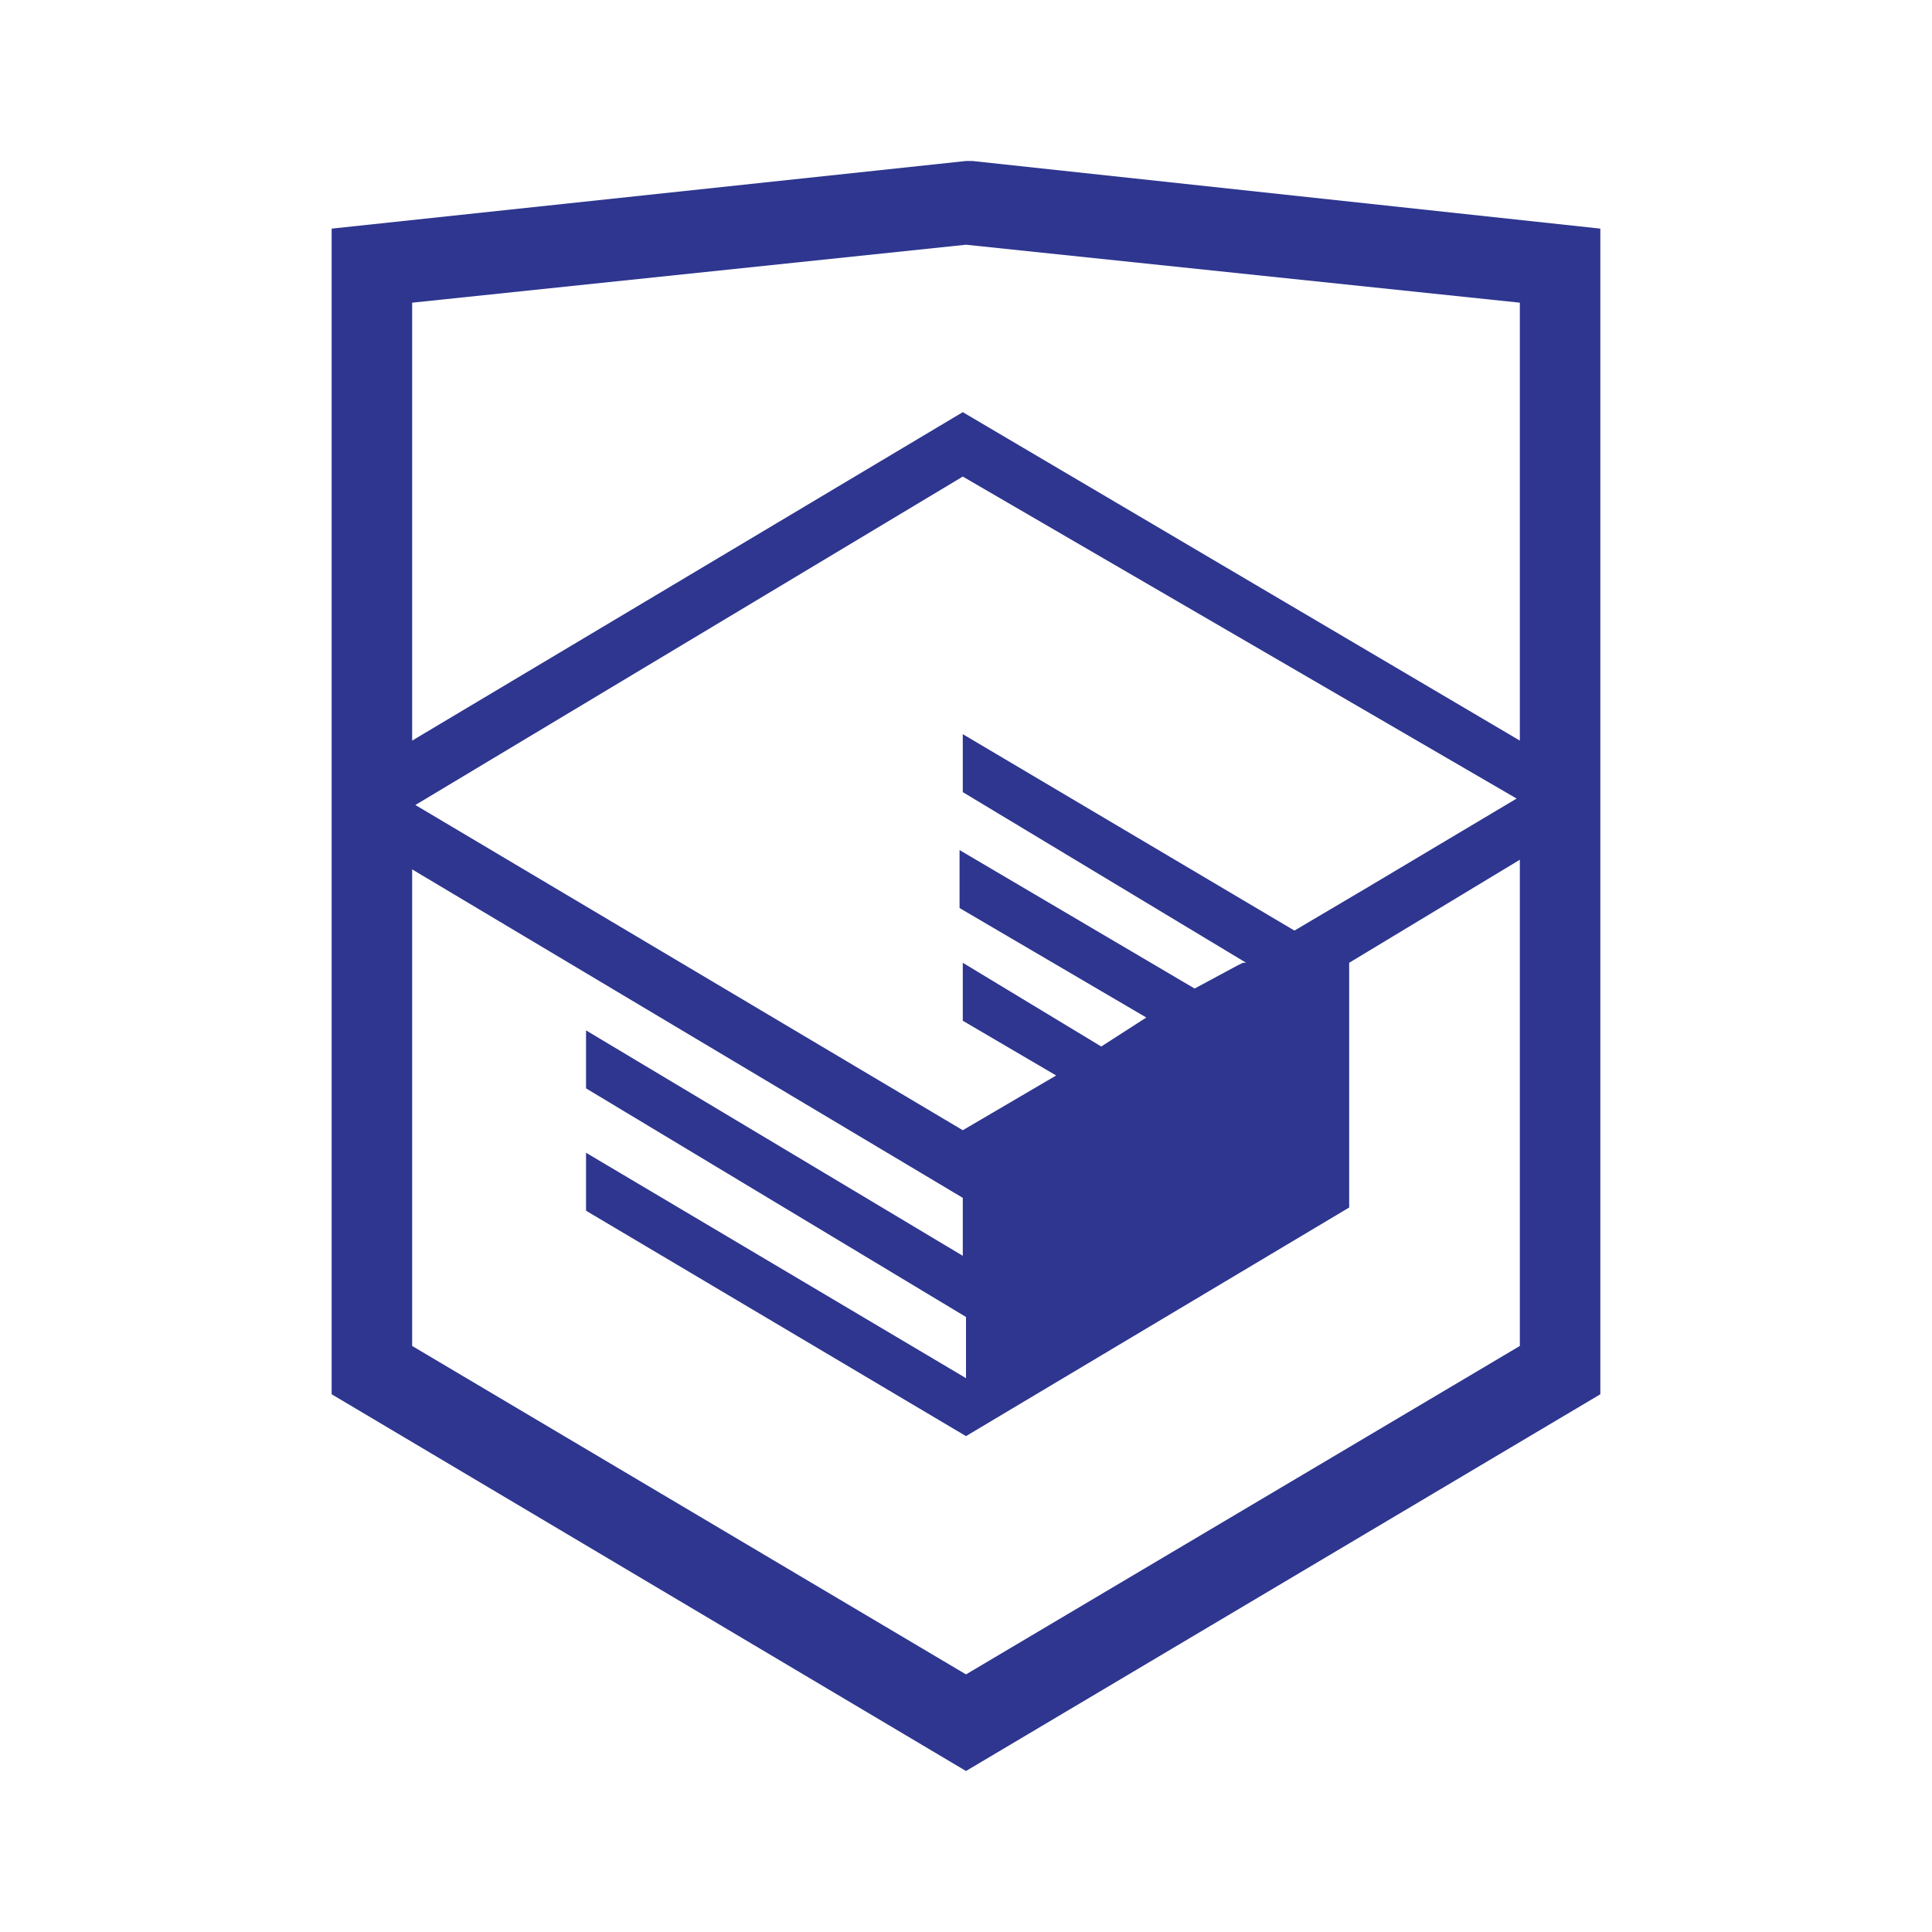
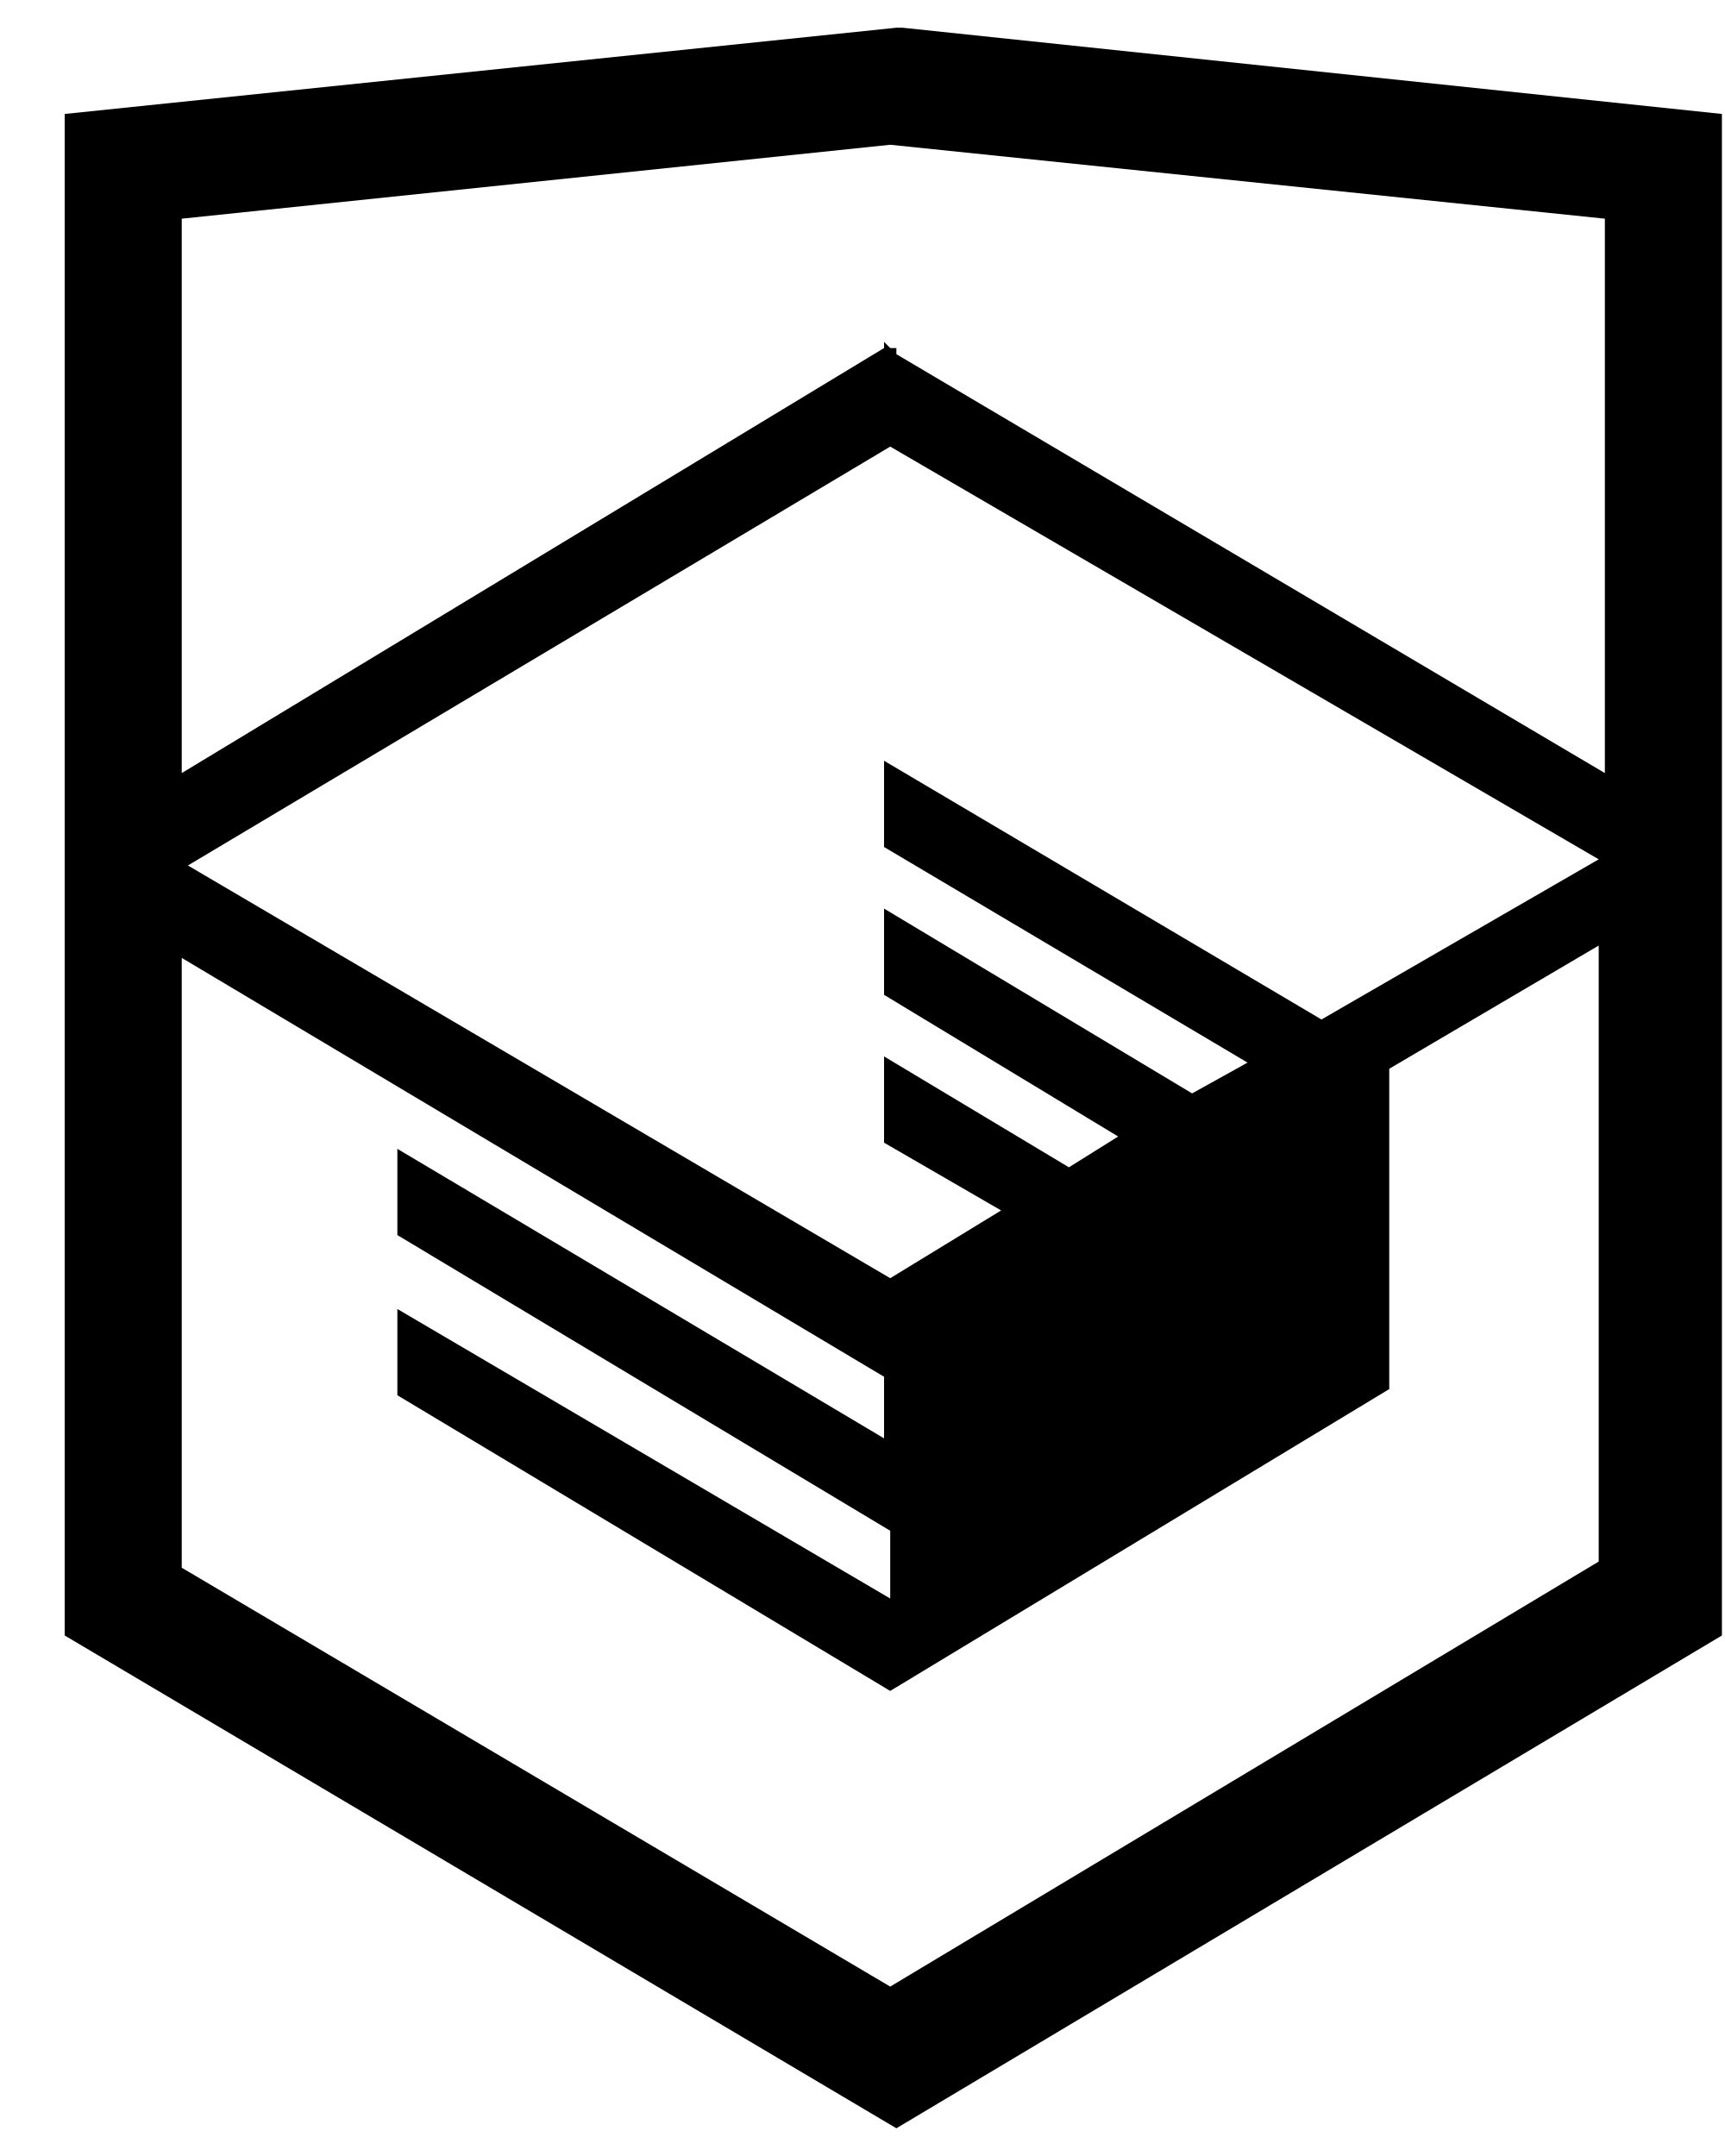
- <svg xmlns="http://www.w3.org/2000/svg" viewBox="0 0 60 60">
-   <path fill="#2E368F" d="M30.2 5h-.2l-19.7 2.1v36.2l19.7 11.7 19.7-11.7v-36.2l-19.5-2.1zm17 36.8l-17.2 10.2-17.2-10.2v-14.8l17.1 10.2v1.8l-11.7-7v1.8l11.8 7.1v1.9l-11.8-7v1.8l11.8 7 11.9-7.1v-7.6l5.3-3.2v15.1zm-.1-17l-4.7 2.8-2.2 1.3-10.3-6.1v1.8l8.8 5.3h-.1l-.2.1-1.3.7-7.3-4.3v1.8l5.8 3.4-1.4.9-4.3-2.6v1.8l2.9 1.7-2.9 1.7-17-10.1 17-10.2 17.2 10zm.1-1.8l-17.3-10.2-17.1 10.2v-13.6l17.2-1.8 17.2 1.8v13.6z" />
+ <svg xmlns="http://www.w3.org/2000/svg" width="28" height="35" viewBox="0 0 28 35" fill="currentColor">
+   <path d="M14.65.45h-.1l-13.5 1.4v24.7l13.5 8 13.4-8V1.85L14.65.45Zm11.4 12.1-11.5-6.8v-.1h-.1l-.1-.1v.1l-11.4 6.9v-9l11.5-1.2 11.6 1.2v9Zm-11.6-5.3 11.5 6.7-4.5 2.6-7.1-4.2v1.4l5.9 3.5-.9.5-5-3v1.4l3.8 2.3-.8.5-3-1.8v1.4l1.9 1.1-1.8 1.1-11.4-6.7 11.4-6.8Zm-11.5 8.3 11.4 6.8v1l-7.9-4.7v1.4l8 4.8v1.1l-8-4.7v1.4l8 4.8 8.1-4.9v-5.2l3.4-2v10l-11.5 6.9-11.5-6.8v-9.9Z" />
</svg>
